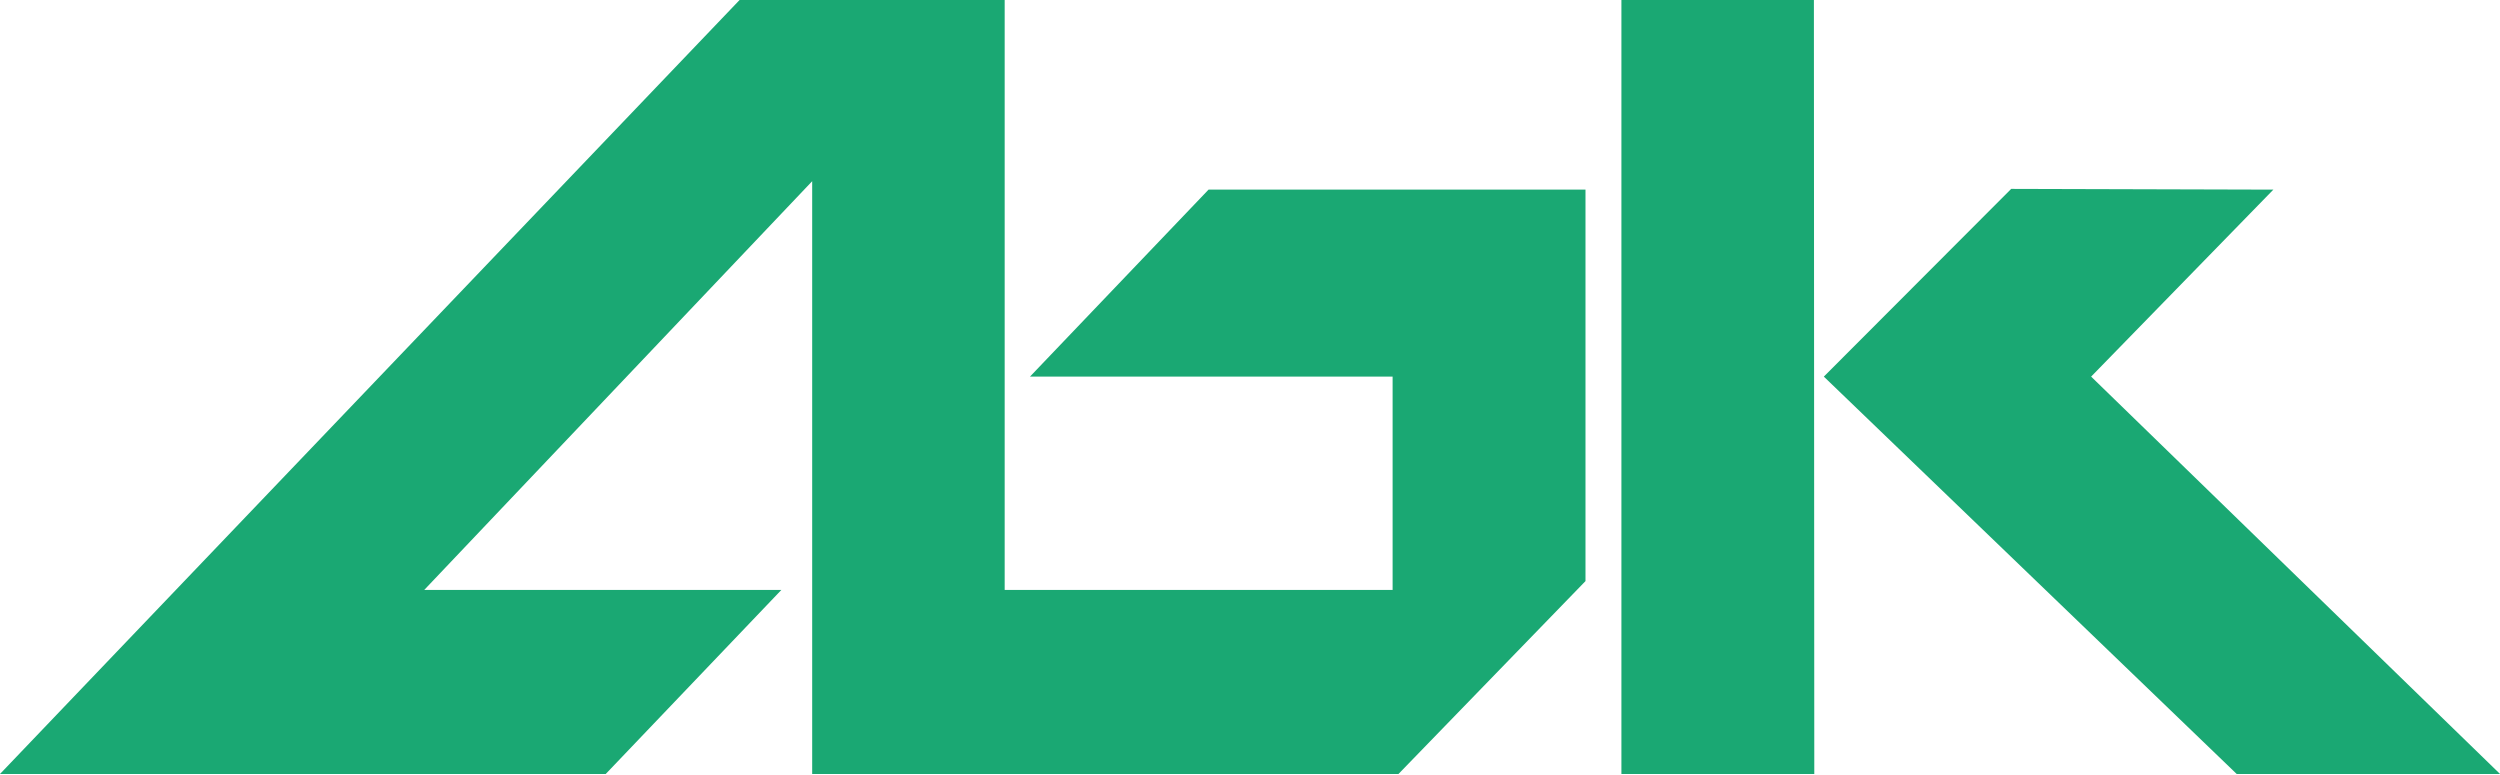
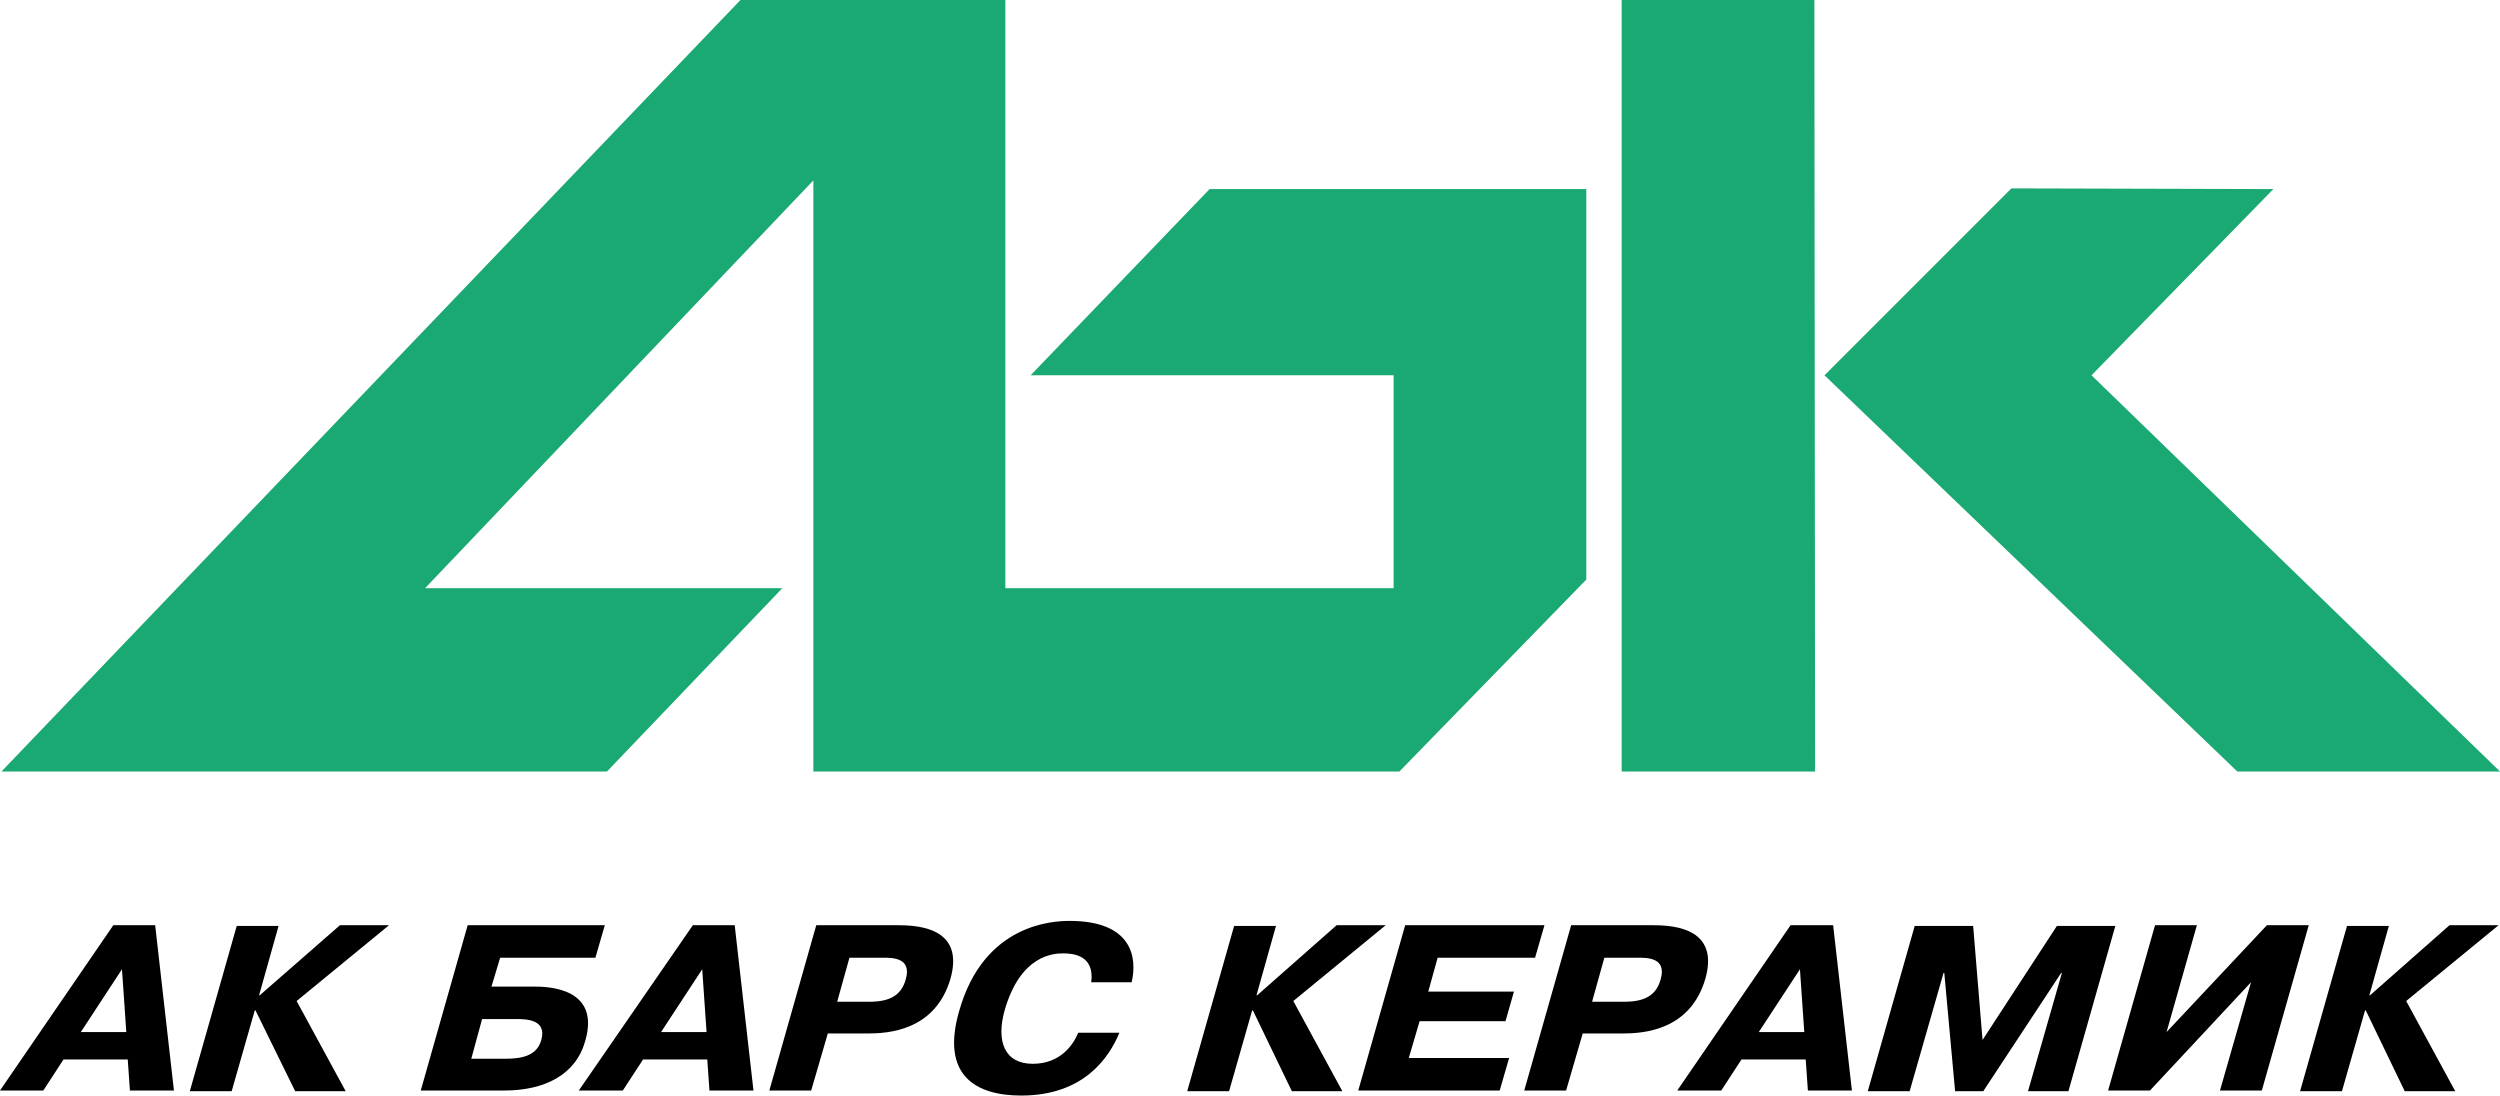
- <svg xmlns="http://www.w3.org/2000/svg" width="169.938" height="52.625" viewBox="0 0 169.938 52.625">
-   <defs>
-     <style>
-       .cls-1 {
-         fill: #1aa873;
-         fill-rule: evenodd;
-       }
-     </style>
-   </defs>
-   <path id="logo" class="cls-1" d="M170.216,82.611h13.111L183.3,30H170.216V82.611ZM202.145,55.6L214.532,42.89l-17.821-.05L183.975,55.6,212.04,82.611h17.9ZM115.208,82.611h39.854L167.774,69.5V42.89H142.151L130.013,55.6h24.65V70.1h-26.37V30h-18.02L60,82.611h41.175L113.114,70.1H88.838l26.37-27.783v40.3Z" transform="translate(-60 -30)" />
+ <svg xmlns="http://www.w3.org/2000/svg" version="1.1" id="Layer_1" x="0px" y="0px" viewBox="0 0 346.4 151.8" style="enable-background:new 0 0 346.4 151.8;" xml:space="preserve">
+   <style type="text/css">
+ 	.st0{fill-rule:evenodd;clip-rule:evenodd;fill:#1AA873;}
+ </style>
+   <g id="XMLID_529_">
+     <g id="XMLID_1000_">
+       <polygon id="XMLID_1003_" class="st0" points="224.7,106.9 224.7,106.9 251.5,106.9 251.4,0 224.7,0   " />
+       <polygon id="XMLID_531_" class="st0" points="289.8,52 315,26.2 278.7,26.1 252.8,52 310,106.9 346.4,106.9   " />
+       <polygon id="XMLID_1001_" class="st0" points="112.7,106.9 193.9,106.9 219.8,80.3 219.8,26.2 167.6,26.2 142.8,52 193.1,52     193.1,81.5 139.3,81.5 139.3,0 102.6,0 0.2,106.9 84.1,106.9 108.4,81.5 58.9,81.5 112.7,25   " />
+     </g>
+     <g id="XMLID_530_">
+       <path id="XMLID_997_" d="M21.5,128.2l2.6,22.9H18l-0.3-4.3H8.8l-2.8,4.3H0l15.7-22.9H21.5z M17.5,143l-0.6-8.7l-5.7,8.7H17.5z" />
+       <path id="XMLID_995_" d="M47.1,128.2h6.8l-12.8,10.5l6.8,12.5h-7l-5.5-11.2h-0.1l-3.2,11.2h-5.8l6.5-22.9h5.8l-2.7,9.6H36    L47.1,128.2z" />
+       <path id="XMLID_992_" d="M68.1,136.7H74c2,0,9.2,0.2,7.1,7.5c-1.3,4.7-5.6,6.9-11.2,6.9H58.3l6.5-22.9h19l-1.3,4.5H69.3    L68.1,136.7z M65.3,146.7H70c2.3,0,4.4-0.4,5-2.6c0.8-2.8-2-2.9-3.4-2.9h-4.8L65.3,146.7z" />
+       <path id="XMLID_989_" d="M101.8,128.2l2.6,22.9h-6.1l-0.3-4.3h-8.9l-2.8,4.3h-6.1L96,128.2H101.8z M97.9,143l-0.6-8.7l-5.7,8.7    H97.9z" />
+       <path id="XMLID_909_" d="M124.6,128.2c4.9,0,8.7,1.7,7.1,7.4c-2.1,7.2-8.6,7.6-11.5,7.6h-5.5l-2.3,7.9h-5.8l6.5-22.9H124.6z     M116,138.8h4.5c2.8,0,4.4-0.9,5-3.1c0.9-3.1-2-3-3.3-3h-4.5L116,138.8z" />
+       <path id="XMLID_907_" d="M155.1,143.1c-1.4,3.4-4.9,8.7-13.6,8.7c-6.2,0-11.2-2.7-8.6-11.7c3.4-12.1,13-12.5,15.3-12.5    c8.7,0,9.4,5.1,8.6,8.5h-5.6c0.5-3.8-2.6-4-3.9-4c-1.3,0-5.9,0.2-8.1,7.9c-1.2,4.3,0,7.4,3.9,7.4c3.8,0,5.6-2.6,6.3-4.3H155.1z" />
+       <path id="XMLID_899_" d="M185.2,128.2h6.8l-12.8,10.5l6.8,12.5h-7l-5.4-11.2h-0.1l-3.2,11.2h-5.8l6.5-22.9h5.8l-2.7,9.6h0.1    L185.2,128.2z" />
+       <path id="XMLID_897_" d="M209.8,137.3l-1.2,4.2h-11.9l-1.5,5.1h13.9l-1.3,4.5h-19.6l6.5-22.9H214l-1.3,4.5h-13.5l-1.3,4.7H209.8z" />
+       <path id="XMLID_892_" d="M229.2,128.2c4.9,0,8.7,1.7,7.1,7.4c-2.1,7.2-8.6,7.6-11.5,7.6h-5.5l-2.3,7.9h-5.8l6.5-22.9H229.2z     M220.6,138.8h4.5c2.8,0,4.4-0.9,5-3.1c0.9-3.1-2-3-3.3-3h-4.5L220.6,138.8z" />
+       <path id="XMLID_868_" d="M254,128.2l2.6,22.9h-6.1l-0.3-4.3h-8.9l-2.8,4.3h-6.1l15.7-22.9H254z M250,143l-0.6-8.7l-5.7,8.7H250z" />
+       <path id="XMLID_536_" d="M269.4,134.8h-0.1l-4.7,16.4h-5.8l6.5-22.9h8.1l1.3,15.8l10.3-15.8h8.1l-6.5,22.9H281l4.7-16.4h-0.1    l-10.8,16.4h-3.9L269.4,134.8z" />
+       <path id="XMLID_534_" d="M314.1,128.2h5.8l-6.5,22.9h-5.8l4.3-15l-14,15h-5.8l6.5-22.9h5.8l-4.2,14.8L314.1,128.2z" />
+       <path id="XMLID_532_" d="M339.4,128.2h6.8l-12.8,10.5l6.8,12.5h-7l-5.4-11.2h-0.1l-3.2,11.2h-5.8l6.5-22.9h5.8l-2.7,9.6h0.1    L339.4,128.2z" />
+     </g>
+   </g>
</svg>
